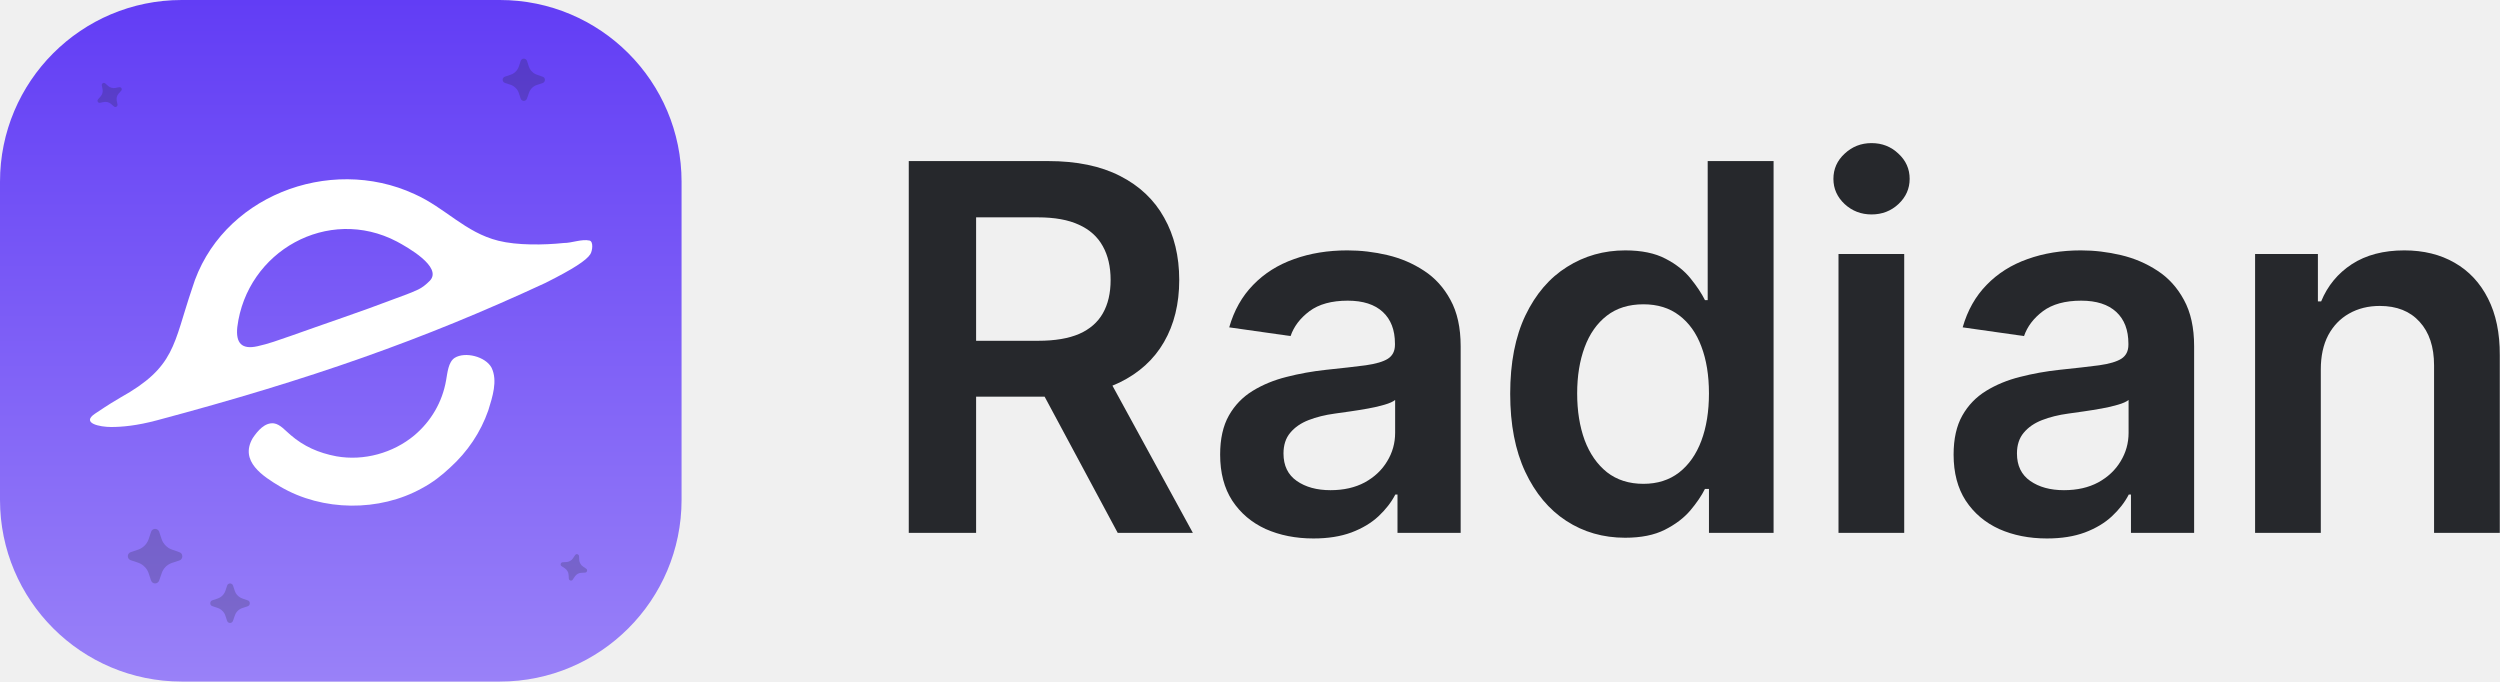
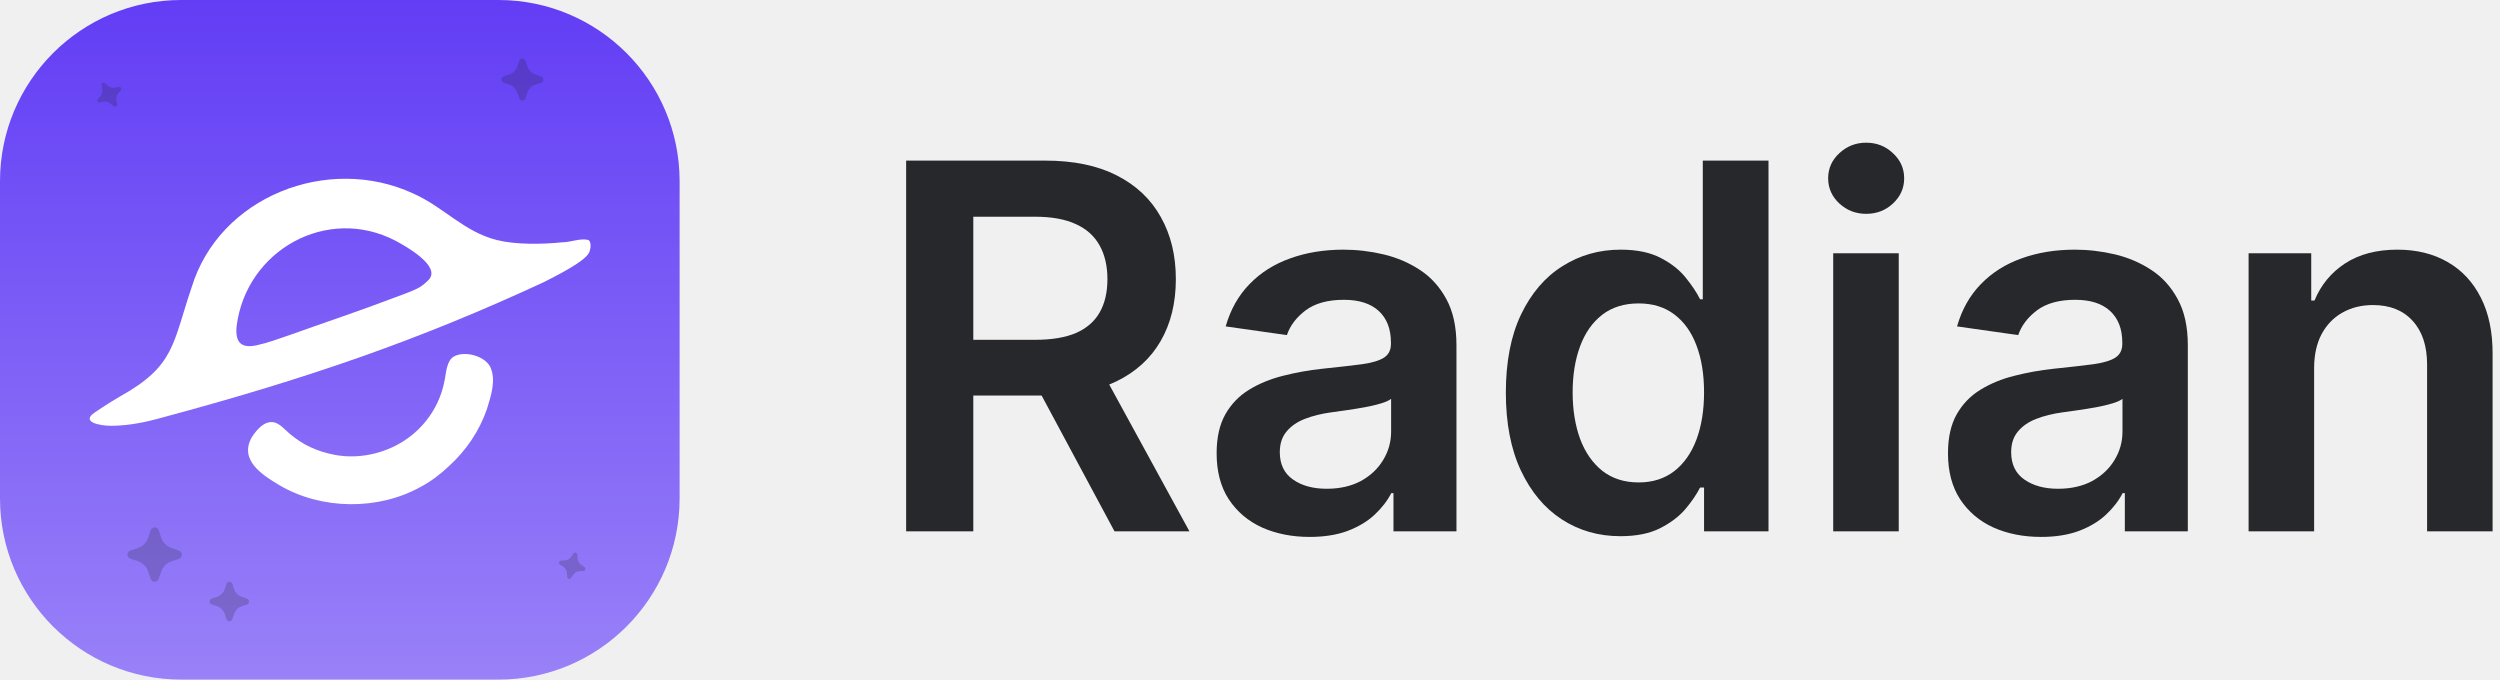
- <svg xmlns="http://www.w3.org/2000/svg" width="1834" height="500" viewBox="0 0 1834 500" fill="none">
-   <path d="M366.667 0H133.333C59.695 0 0 59.695 0 133.333V366.667C0 440.305 59.695 500 133.333 500H366.667C440.305 500 500 440.305 500 366.667V133.333C500 59.695 440.305 0 366.667 0Z" fill="url(#paint0_linear_15015_2799)" />
-   <path d="M360.65 269.85C365.233 279.416 361.2 291.333 358.233 301C352.6 317.2 342.95 331.45 330.3 342.916C324.033 348.833 317.333 354.016 309.65 358.116C278.3 375.616 236.583 375.183 205.65 357.016C192.883 349.433 175.533 338.383 185.383 321.433C189.05 315.966 194.316 309.783 200.95 310.583C205.566 311.216 209.499 316.083 213.199 319.133C222.783 327.366 233.516 332.25 246.8 334.75C266.85 338.316 288.333 332.383 303.916 319.416C316.216 309.05 324.483 295 327.266 278.95C328.266 273.433 328.866 265.6 333.516 262.55C341.2 257.733 356.233 261.583 360.583 269.716L360.633 269.816L360.65 269.85Z" fill="white" />
-   <path d="M432.467 176.466C435.45 177.133 434.683 183.9 433.067 186.483C430.233 190.966 420.6 197.3 400.05 207.583C310.183 249.3 228.017 278.2 115.033 308.366C100.433 312.266 89.583 313.25 81.5 313.25C73.417 313.25 59.233 310.5 69.7 303.466C80.167 296.433 84.9 293.666 88.233 291.716C128.817 269.133 126.883 252.95 140.933 211.566C161.35 144.366 241.45 113.416 304.033 142.35C326.767 152.5 341.15 170.483 365.567 176.6C379.35 180.083 399.117 179.783 413.583 178.266C419.333 178.333 426.75 175.183 432.45 176.466H432.467ZM212.217 246.8C237.217 237.85 266.7 227.966 287.583 219.933C294.033 217.433 300.05 215.566 306.717 212.433C309.65 211.033 312.417 208.9 315.417 205.866C324.75 195.833 298.65 181.216 291.15 177.2C240.65 150.733 181.05 184.25 174.083 239.933C172.85 251.666 177.3 256.583 188.833 254.016C196.833 252.3 205.033 249.283 212.067 246.833L212.2 246.783L212.217 246.8Z" fill="white" />
-   <path d="M133.75 408.183C133.75 408.833 133.55 409.467 133.167 410C132.783 410.533 132.233 410.933 131.617 411.15L126.1 412.967C124.367 413.55 122.8 414.517 121.5 415.817C120.217 417.117 119.233 418.683 118.667 420.417L116.75 425.9C116.533 426.517 116.133 427.05 115.6 427.417C115.2 427.7 114.733 427.9 114.25 427.967C113.767 428.033 113.267 428 112.8 427.85C112.333 427.7 111.917 427.433 111.567 427.083C111.217 426.733 110.967 426.3 110.817 425.833L108.967 420.317C108.367 418.583 107.367 417.017 106.033 415.75C104.75 414.433 103.167 413.417 101.417 412.817L95.9 410.967C95.283 410.767 94.733 410.383 94.35 409.85C93.967 409.317 93.767 408.667 93.767 408.017C93.767 407.367 93.967 406.717 94.35 406.183C94.733 405.633 95.3 405.233 95.933 405.033L101.417 403.183C103.183 402.583 104.783 401.583 106.083 400.25C107.4 398.95 108.417 397.367 109.017 395.617L110.833 390.183C111 389.567 111.383 389.017 111.883 388.633C112.4 388.217 113.033 388 113.7 387.983C114.35 387.983 115 388.15 115.55 388.517C116.1 388.867 116.533 389.4 116.75 390.017L118.6 395.617C119.2 397.367 120.217 398.95 121.533 400.25C122.833 401.583 124.417 402.583 126.167 403.183L131.65 405.117C132.267 405.317 132.8 405.7 133.183 406.233C133.567 406.8 133.75 407.483 133.717 408.167L133.75 408.183Z" fill="#18191B" fill-opacity="0.2" />
-   <path d="M183.25 442.633C183.25 443.1 183.1 443.567 182.817 443.95C182.533 444.333 182.133 444.633 181.683 444.783L177.683 446.1C176.433 446.517 175.283 447.233 174.35 448.167C173.417 449.1 172.717 450.25 172.3 451.5L170.917 455.483C170.75 455.933 170.467 456.317 170.083 456.583C169.8 456.783 169.45 456.933 169.1 456.983C168.75 457.033 168.383 457 168.05 456.9C167.717 456.783 167.4 456.6 167.15 456.35C166.9 456.1 166.717 455.783 166.6 455.45L165.267 451.45C164.833 450.183 164.1 449.05 163.133 448.133C162.2 447.167 161.05 446.45 159.783 446L155.783 444.667C155.333 444.533 154.933 444.233 154.65 443.867C154.367 443.483 154.233 443.017 154.233 442.533C154.233 442.05 154.383 441.6 154.65 441.2C154.933 440.8 155.333 440.517 155.8 440.367L159.783 439.033C161.067 438.6 162.217 437.883 163.167 436.9C164.133 435.967 164.85 434.817 165.3 433.55L166.617 429.617C166.733 429.167 167.017 428.767 167.383 428.483C167.767 428.183 168.217 428.017 168.7 428.017C169.183 428.017 169.65 428.133 170.05 428.4C170.45 428.65 170.767 429.033 170.917 429.483L172.267 433.55C172.7 434.817 173.433 435.967 174.4 436.9C175.333 437.867 176.483 438.6 177.767 439.033L181.75 440.433C182.2 440.567 182.583 440.85 182.85 441.233C183.133 441.65 183.267 442.133 183.233 442.633H183.25Z" fill="#18191B" fill-opacity="0.2" />
-   <path d="M399.75 58.633C399.75 59.133 399.583 59.633 399.3 60.05C399 60.466 398.583 60.766 398.1 60.933L393.817 62.35C392.467 62.8 391.25 63.55 390.25 64.55C389.25 65.55 388.5 66.766 388.05 68.116L386.567 72.366C386.4 72.833 386.083 73.25 385.683 73.55C385.367 73.766 385.017 73.916 384.633 73.983C384.25 74.033 383.867 74.016 383.517 73.883C383.15 73.766 382.833 73.566 382.55 73.283C382.283 73.016 382.083 72.683 381.967 72.316L380.533 68.05C380.067 66.7 379.283 65.483 378.25 64.5C377.25 63.483 376.033 62.7 374.683 62.233L370.4 60.8C369.917 60.65 369.5 60.35 369.2 59.933C368.9 59.516 368.75 59.016 368.75 58.516C368.75 58.016 368.917 57.516 369.2 57.1C369.5 56.683 369.933 56.366 370.433 56.216L374.683 54.783C376.05 54.316 377.3 53.55 378.3 52.516C379.317 51.516 380.1 50.283 380.567 48.933L381.983 44.733C382.117 44.25 382.4 43.833 382.8 43.533C383.2 43.216 383.7 43.033 384.217 43.033C384.733 43.033 385.233 43.166 385.65 43.45C386.083 43.716 386.417 44.133 386.583 44.616L388.017 48.95C388.483 50.3 389.267 51.533 390.3 52.533C391.3 53.566 392.533 54.35 393.9 54.8L398.15 56.3C398.633 56.45 399.05 56.75 399.333 57.166C399.633 57.616 399.767 58.133 399.75 58.666V58.633Z" fill="#18191B" fill-opacity="0.2" />
-   <path d="M430.633 418.917C430.55 419.234 430.367 419.517 430.117 419.717C429.867 419.917 429.55 420.05 429.217 420.067L426.317 420.234C425.4 420.284 424.517 420.55 423.733 421.017C422.95 421.467 422.267 422.1 421.767 422.867L420.133 425.267C419.95 425.534 419.683 425.734 419.383 425.85C419.15 425.934 418.9 425.967 418.667 425.934C418.417 425.9 418.183 425.817 417.983 425.684C417.783 425.55 417.6 425.367 417.483 425.15C417.367 424.934 417.3 424.7 417.283 424.45L417.1 421.55C417.033 420.634 416.75 419.75 416.267 418.967C415.817 418.167 415.183 417.484 414.417 416.95L411.983 415.35C411.717 415.167 411.5 414.917 411.383 414.617C411.267 414.317 411.25 413.967 411.333 413.65C411.417 413.334 411.6 413.05 411.85 412.834C412.117 412.617 412.433 412.5 412.767 412.484L415.65 412.3C416.583 412.25 417.483 411.967 418.283 411.484C419.083 411.034 419.783 410.4 420.3 409.634L421.883 407.25C422.05 406.967 422.3 406.75 422.6 406.634C422.9 406.5 423.25 406.467 423.567 406.567C423.883 406.65 424.167 406.817 424.383 407.067C424.6 407.317 424.75 407.617 424.767 407.95L424.933 410.9C425 411.817 425.283 412.717 425.75 413.517C426.2 414.334 426.833 415.017 427.617 415.534L430.017 417.184C430.283 417.35 430.5 417.617 430.617 417.917C430.733 418.234 430.733 418.6 430.617 418.917H430.633Z" fill="#18191B" fill-opacity="0.2" />
-   <path d="M89.117 64.733C89.284 65.016 89.35 65.35 89.317 65.666C89.284 66 89.15 66.3 88.934 66.55L87 68.716C86.4 69.4 85.95 70.216 85.717 71.1C85.484 71.983 85.45 72.9 85.634 73.8L86.184 76.65C86.25 76.966 86.2 77.3 86.067 77.6C85.967 77.817 85.817 78.016 85.617 78.166C85.417 78.317 85.2 78.433 84.95 78.483C84.717 78.533 84.467 78.533 84.217 78.466C83.984 78.4 83.767 78.283 83.584 78.117L81.4 76.2C80.7 75.6 79.884 75.166 78.984 74.95C78.1 74.7 77.167 74.666 76.25 74.833L73.4 75.416C73.084 75.483 72.75 75.45 72.45 75.317C72.15 75.183 71.9 74.95 71.734 74.666C71.567 74.383 71.5 74.05 71.534 73.733C71.567 73.4 71.7 73.083 71.934 72.85L73.85 70.683C74.467 69.983 74.9 69.15 75.134 68.25C75.384 67.35 75.417 66.416 75.25 65.516L74.684 62.717C74.6 62.4 74.634 62.083 74.75 61.783C74.867 61.483 75.084 61.217 75.384 61.05C75.667 60.883 75.984 60.8 76.317 60.816C76.65 60.816 76.967 60.95 77.217 61.166L79.417 63.133C80.117 63.733 80.95 64.166 81.85 64.4C82.75 64.65 83.684 64.683 84.584 64.516L87.45 63.983C87.767 63.916 88.1 63.95 88.384 64.083C88.7 64.233 88.95 64.483 89.1 64.783L89.117 64.733Z" fill="#18191B" fill-opacity="0.2" />
-   <path d="M1702.54 271.04V390.891H1654.33V186.346H1700.41V221.102H1702.8C1707.51 209.65 1715.01 200.55 1725.31 193.803C1735.7 187.056 1748.53 183.682 1763.79 183.682C1777.91 183.682 1790.21 186.701 1800.68 192.738C1811.25 198.775 1819.41 207.519 1825.19 218.972C1831.04 230.424 1833.93 244.318 1833.84 260.653V390.891H1785.63V268.111C1785.63 254.439 1782.08 243.741 1774.98 236.017C1767.97 228.294 1758.25 224.432 1745.82 224.432C1737.38 224.432 1729.88 226.296 1723.31 230.025C1716.83 233.665 1711.73 238.947 1708 245.872C1704.36 252.796 1702.54 261.186 1702.54 271.04Z" fill="#26282C" />
-   <path d="M1501.61 395.019C1488.65 395.019 1476.97 392.711 1466.59 388.095C1456.29 383.389 1448.12 376.465 1442.08 367.321C1436.14 358.176 1433.16 346.901 1433.16 333.496C1433.16 321.955 1435.29 312.411 1439.55 304.865C1443.81 297.319 1449.63 291.282 1457 286.754C1464.37 282.226 1472.67 278.808 1481.9 276.5C1491.22 274.103 1500.85 272.372 1510.8 271.307C1522.78 270.064 1532.5 268.954 1539.96 267.977C1547.42 266.912 1552.83 265.314 1556.21 263.183C1559.67 260.964 1561.4 257.546 1561.4 252.93V252.131C1561.4 242.099 1558.43 234.33 1552.48 228.826C1546.53 223.322 1537.96 220.57 1526.78 220.57C1514.97 220.57 1505.6 223.144 1498.68 228.294C1491.84 233.443 1487.23 239.524 1484.83 246.537L1439.82 240.145C1443.37 227.716 1449.23 217.329 1457.4 208.984C1465.57 200.55 1475.55 194.247 1487.36 190.074C1499.17 185.813 1512.22 183.682 1526.51 183.682C1536.37 183.682 1546.18 184.836 1555.94 187.145C1565.71 189.453 1574.63 193.27 1582.71 198.597C1590.79 203.835 1597.27 210.982 1602.15 220.037C1607.12 229.093 1609.61 240.412 1609.61 253.995V390.891H1563.27V362.793H1561.67C1558.74 368.475 1554.61 373.801 1549.28 378.773C1544.05 383.656 1537.43 387.606 1529.44 390.625C1521.54 393.555 1512.26 395.019 1501.61 395.019ZM1514.13 359.597C1523.8 359.597 1532.19 357.688 1539.3 353.871C1546.4 349.964 1551.86 344.815 1555.68 338.423C1559.58 332.031 1561.53 325.062 1561.53 317.516V293.412C1560.03 294.655 1557.45 295.809 1553.81 296.875C1550.26 297.94 1546.26 298.872 1541.83 299.671C1537.39 300.47 1532.99 301.181 1528.64 301.802C1524.29 302.423 1520.52 302.956 1517.32 303.4C1510.13 304.377 1503.7 305.975 1498.01 308.194C1492.33 310.414 1487.85 313.521 1484.56 317.516C1481.28 321.422 1479.64 326.482 1479.64 332.697C1479.64 341.575 1482.88 348.278 1489.36 352.805C1495.84 357.333 1504.1 359.597 1514.13 359.597Z" fill="#26282C" />
-   <path d="M1348.72 390.891V186.346H1396.93V390.891H1348.72ZM1372.96 157.315C1365.32 157.315 1358.75 154.785 1353.25 149.725C1347.74 144.576 1344.99 138.406 1344.99 131.214C1344.99 123.935 1347.74 117.765 1353.25 112.704C1358.75 107.555 1365.32 104.98 1372.96 104.98C1380.68 104.98 1387.25 107.555 1392.67 112.704C1398.17 117.765 1400.92 123.935 1400.92 131.214C1400.92 138.406 1398.17 144.576 1392.67 149.725C1387.25 154.785 1380.68 157.315 1372.96 157.315Z" fill="#26282C" />
-   <path d="M1192.17 394.487C1176.1 394.487 1161.72 390.359 1149.02 382.102C1136.33 373.846 1126.3 361.861 1118.93 346.147C1111.56 330.433 1107.88 311.346 1107.88 288.885C1107.88 266.158 1111.6 246.982 1119.06 231.357C1126.61 215.643 1136.77 203.791 1149.56 195.801C1162.34 187.722 1176.59 183.683 1192.3 183.683C1204.29 183.683 1214.14 185.724 1221.87 189.808C1229.59 193.803 1235.72 198.642 1240.24 204.324C1244.77 209.917 1248.28 215.199 1250.76 220.17H1252.76V118.164H1301.1V390.891H1253.69V358.665H1250.76C1248.28 363.636 1244.68 368.919 1239.98 374.512C1235.27 380.016 1229.06 384.721 1221.33 388.627C1213.61 392.534 1203.89 394.487 1192.17 394.487ZM1205.62 354.936C1215.83 354.936 1224.53 352.184 1231.72 346.68C1238.91 341.087 1244.37 333.319 1248.1 323.375C1251.83 313.432 1253.69 301.847 1253.69 288.619C1253.69 275.391 1251.83 263.894 1248.1 254.128C1244.46 244.363 1239.05 236.772 1231.85 231.357C1224.75 225.941 1216.01 223.233 1205.62 223.233C1194.88 223.233 1185.91 226.03 1178.72 231.623C1171.53 237.216 1166.11 244.94 1162.47 254.794C1158.83 264.648 1157.01 275.923 1157.01 288.619C1157.01 301.403 1158.83 312.811 1162.47 322.843C1166.2 332.786 1171.66 340.643 1178.85 346.413C1186.13 352.095 1195.06 354.936 1205.62 354.936Z" fill="#26282C" />
-   <path d="M963.543 395.019C950.581 395.019 938.907 392.711 928.52 388.095C918.222 383.389 910.054 376.465 904.017 367.321C898.069 358.176 895.095 346.901 895.095 333.496C895.095 321.955 897.225 312.411 901.487 304.865C905.748 297.319 911.563 291.282 918.932 286.754C926.3 282.226 934.601 278.808 943.834 276.5C953.156 274.103 962.788 272.372 972.731 271.307C984.717 270.064 994.438 268.954 1001.9 267.977C1009.35 266.912 1014.77 265.314 1018.14 263.183C1021.6 260.964 1023.34 257.546 1023.34 252.93V252.131C1023.34 242.099 1020.36 234.33 1014.41 228.826C1008.46 223.322 999.898 220.57 988.712 220.57C976.904 220.57 967.538 223.144 960.613 228.294C953.777 233.443 949.161 239.524 946.764 246.537L901.753 240.145C905.304 227.716 911.164 217.329 919.331 208.984C927.499 200.55 937.486 194.247 949.294 190.074C961.101 185.813 974.152 183.682 988.445 183.682C998.3 183.682 1008.11 184.836 1017.88 187.145C1027.64 189.453 1036.56 193.27 1044.64 198.597C1052.72 203.835 1059.2 210.982 1064.08 220.037C1069.06 229.093 1071.54 240.412 1071.54 253.995V390.891H1025.2V362.793H1023.6C1020.67 368.475 1016.54 373.801 1011.22 378.773C1005.98 383.656 999.365 387.606 991.375 390.625C983.474 393.555 974.196 395.019 963.543 395.019ZM976.061 359.597C985.737 359.597 994.127 357.688 1001.23 353.871C1008.33 349.964 1013.79 344.815 1017.61 338.423C1021.52 332.031 1023.47 325.062 1023.47 317.516V293.412C1021.96 294.655 1019.38 295.809 1015.74 296.875C1012.19 297.94 1008.2 298.872 1003.76 299.671C999.321 300.47 994.926 301.181 990.576 301.802C986.226 302.423 982.453 302.956 979.257 303.4C972.066 304.377 965.629 305.975 959.947 308.194C954.266 310.414 949.782 313.521 946.497 317.516C943.213 321.422 941.57 326.482 941.57 332.697C941.57 341.575 944.811 348.278 951.291 352.805C957.772 357.333 966.029 359.597 976.061 359.597Z" fill="#26282C" />
-   <path d="M666.667 390.891V118.164H768.94C789.891 118.164 807.47 121.804 821.674 129.084C835.967 136.364 846.754 146.573 854.034 159.712C861.402 172.763 865.087 187.988 865.087 205.389C865.087 222.878 861.358 238.059 853.901 250.932C846.532 263.716 835.657 273.615 821.275 280.629C806.893 287.553 789.226 291.016 768.274 291.016H695.431V250H761.616C773.867 250 783.899 248.313 791.711 244.94C799.524 241.477 805.294 236.461 809.023 229.892C812.841 223.233 814.749 215.066 814.749 205.389C814.749 195.712 812.841 187.456 809.023 180.62C805.206 173.695 799.391 168.457 791.578 164.906C783.766 161.266 773.689 159.446 761.349 159.446H716.072V390.891H666.667ZM807.558 267.312L875.074 390.891H819.943L753.625 267.312H807.558Z" fill="#26282C" />
+ <svg xmlns="http://www.w3.org/2000/svg" width="103" height="28" viewBox="0 0 103 28" fill="none">
+   <path d="M20.533 0H7.467C3.343 0 0 3.343 0 7.467V20.533C0 24.657 3.343 28 7.467 28H20.533C24.657 28 28 24.657 28 20.533V7.467C28 3.343 24.657 0 20.533 0Z" fill="url(#paint0_linear_19235_8729)" />
+   <path d="M20.196 15.112C20.453 15.647 20.227 16.315 20.061 16.856C19.746 17.763 19.205 18.561 18.497 19.203C18.146 19.535 17.771 19.825 17.34 20.055C15.585 21.035 13.249 21.01 11.516 19.993C10.802 19.568 9.83 18.95 10.382 18C10.587 17.694 10.882 17.348 11.253 17.393C11.512 17.428 11.732 17.701 11.939 17.872C12.476 18.332 13.077 18.606 13.821 18.746C14.944 18.946 16.147 18.613 17.019 17.887C17.708 17.307 18.171 16.52 18.327 15.621C18.383 15.312 18.416 14.874 18.677 14.703C19.107 14.433 19.949 14.649 20.193 15.104L20.195 15.11L20.196 15.112Z" fill="white" />
+   <path d="M24.218 9.882C24.385 9.919 24.342 10.298 24.252 10.443C24.093 10.694 23.554 11.049 22.403 11.625C17.37 13.961 12.769 15.579 6.442 17.268C5.624 17.487 5.017 17.542 4.564 17.542C4.111 17.542 3.317 17.388 3.903 16.994C4.489 16.6 4.754 16.445 4.941 16.336C7.214 15.071 7.105 14.165 7.892 11.848C9.036 8.085 13.521 6.351 17.026 7.972C18.299 8.54 19.104 9.547 20.472 9.89C21.244 10.085 22.351 10.068 23.161 9.983C23.483 9.987 23.898 9.81 24.217 9.882H24.218ZM11.884 13.821C13.284 13.32 14.935 12.766 16.105 12.316C16.466 12.176 16.803 12.072 17.176 11.896C17.34 11.818 17.495 11.698 17.663 11.528C18.186 10.967 16.724 10.148 16.304 9.923C13.476 8.441 10.139 10.318 9.749 13.436C9.68 14.093 9.929 14.369 10.575 14.225C11.023 14.129 11.482 13.96 11.876 13.823L11.883 13.82L11.884 13.821Z" fill="white" />
+   <path d="M7.49 22.858C7.49 22.895 7.479 22.93 7.457 22.96C7.436 22.99 7.405 23.012 7.371 23.024L7.062 23.126C6.965 23.159 6.877 23.213 6.804 23.286C6.732 23.358 6.677 23.446 6.645 23.543L6.538 23.85C6.526 23.885 6.503 23.915 6.474 23.935C6.451 23.951 6.425 23.962 6.398 23.966C6.371 23.97 6.343 23.968 6.317 23.96C6.291 23.951 6.267 23.936 6.248 23.917C6.228 23.897 6.214 23.873 6.206 23.847L6.102 23.538C6.069 23.441 6.013 23.353 5.938 23.282C5.866 23.208 5.777 23.151 5.679 23.118L5.37 23.014C5.336 23.003 5.305 22.982 5.284 22.952C5.262 22.922 5.251 22.885 5.251 22.849C5.251 22.812 5.262 22.776 5.284 22.746C5.305 22.715 5.337 22.693 5.372 22.682L5.679 22.578C5.778 22.545 5.868 22.489 5.941 22.414C6.014 22.341 6.071 22.253 6.105 22.154L6.207 21.85C6.216 21.816 6.237 21.785 6.265 21.764C6.294 21.74 6.33 21.728 6.367 21.727C6.404 21.727 6.44 21.736 6.471 21.757C6.502 21.776 6.526 21.806 6.538 21.841L6.642 22.154C6.675 22.253 6.732 22.341 6.806 22.414C6.879 22.489 6.967 22.545 7.065 22.578L7.372 22.686C7.407 22.698 7.437 22.719 7.458 22.749C7.48 22.781 7.49 22.819 7.488 22.857L7.49 22.858Z" fill="#18191B" fill-opacity="0.2" />
+   <path d="M10.262 24.788C10.262 24.814 10.254 24.84 10.238 24.861C10.222 24.883 10.2 24.899 10.174 24.908L9.95 24.982C9.88 25.005 9.816 25.045 9.764 25.097C9.711 25.15 9.672 25.214 9.649 25.284L9.571 25.507C9.562 25.532 9.546 25.554 9.525 25.569C9.509 25.58 9.489 25.588 9.47 25.591C9.45 25.594 9.429 25.592 9.411 25.586C9.392 25.58 9.374 25.57 9.36 25.556C9.346 25.542 9.336 25.524 9.33 25.505L9.255 25.281C9.231 25.21 9.19 25.147 9.135 25.096C9.083 25.041 9.019 25.001 8.948 24.976L8.724 24.901C8.699 24.894 8.676 24.877 8.66 24.857C8.645 24.835 8.637 24.809 8.637 24.782C8.637 24.755 8.645 24.73 8.66 24.707C8.676 24.685 8.699 24.669 8.725 24.66L8.948 24.586C9.02 24.562 9.084 24.521 9.137 24.466C9.191 24.414 9.232 24.35 9.257 24.279L9.331 24.058C9.337 24.033 9.353 24.011 9.373 23.995C9.395 23.978 9.42 23.969 9.447 23.969C9.474 23.969 9.5 23.976 9.523 23.99C9.545 24.004 9.563 24.026 9.571 24.051L9.647 24.279C9.671 24.35 9.712 24.414 9.766 24.466C9.819 24.52 9.883 24.562 9.955 24.586L10.178 24.664C10.203 24.672 10.225 24.688 10.24 24.709C10.255 24.732 10.263 24.759 10.261 24.788H10.262Z" fill="#18191B" fill-opacity="0.2" />
+   <path d="M22.386 3.283C22.386 3.311 22.377 3.339 22.361 3.363C22.344 3.386 22.321 3.403 22.294 3.412L22.054 3.492C21.978 3.517 21.91 3.559 21.854 3.615C21.798 3.671 21.756 3.739 21.731 3.815L21.648 4.053C21.638 4.079 21.621 4.102 21.598 4.119C21.581 4.131 21.561 4.139 21.54 4.143C21.518 4.146 21.497 4.145 21.477 4.137C21.456 4.131 21.439 4.12 21.423 4.104C21.408 4.089 21.397 4.07 21.39 4.05L21.31 3.811C21.284 3.735 21.24 3.667 21.182 3.612C21.126 3.555 21.058 3.511 20.982 3.485L20.742 3.405C20.715 3.396 20.692 3.38 20.675 3.356C20.658 3.333 20.65 3.305 20.65 3.277C20.65 3.249 20.659 3.221 20.675 3.198C20.692 3.174 20.716 3.157 20.744 3.148L20.982 3.068C21.059 3.042 21.129 2.999 21.185 2.941C21.242 2.885 21.286 2.816 21.312 2.74L21.391 2.505C21.398 2.478 21.414 2.455 21.437 2.438C21.459 2.42 21.487 2.41 21.516 2.41C21.545 2.41 21.573 2.417 21.596 2.433C21.621 2.448 21.639 2.471 21.649 2.499L21.729 2.741C21.755 2.817 21.799 2.886 21.857 2.942C21.913 3 21.982 3.044 22.058 3.069L22.296 3.153C22.323 3.161 22.347 3.178 22.363 3.201C22.38 3.227 22.387 3.255 22.386 3.285V3.283Z" fill="#18191B" fill-opacity="0.2" />
+   <path d="M24.116 23.459C24.111 23.477 24.101 23.493 24.087 23.504C24.073 23.515 24.055 23.523 24.036 23.524L23.874 23.533C23.822 23.536 23.773 23.551 23.729 23.577C23.685 23.602 23.647 23.638 23.619 23.681L23.527 23.815C23.517 23.83 23.502 23.841 23.485 23.848C23.472 23.852 23.458 23.854 23.445 23.852C23.431 23.85 23.418 23.846 23.407 23.838C23.396 23.831 23.386 23.821 23.379 23.808C23.372 23.796 23.369 23.783 23.368 23.769L23.358 23.607C23.354 23.555 23.338 23.506 23.311 23.462C23.286 23.417 23.25 23.379 23.207 23.349L23.071 23.26C23.056 23.249 23.044 23.235 23.038 23.219C23.031 23.202 23.03 23.182 23.035 23.164C23.039 23.147 23.05 23.131 23.064 23.119C23.078 23.107 23.096 23.1 23.115 23.099L23.276 23.089C23.329 23.086 23.379 23.07 23.424 23.043C23.469 23.018 23.508 22.982 23.537 22.939L23.625 22.806C23.635 22.79 23.649 22.778 23.666 22.771C23.682 22.764 23.702 22.762 23.72 22.768C23.738 22.772 23.753 22.782 23.765 22.796C23.778 22.81 23.786 22.827 23.787 22.845L23.796 23.01C23.8 23.062 23.816 23.112 23.842 23.157C23.867 23.203 23.903 23.241 23.947 23.27L24.081 23.362C24.096 23.372 24.108 23.387 24.114 23.403C24.121 23.421 24.121 23.442 24.114 23.459H24.116Z" fill="#18191B" fill-opacity="0.2" />
+   <path d="M4.991 3.625C5 3.641 5.004 3.66 5.002 3.677C5 3.696 4.992 3.713 4.98 3.727L4.872 3.848C4.838 3.886 4.813 3.932 4.8 3.982C4.787 4.031 4.785 4.082 4.795 4.133L4.826 4.292C4.83 4.31 4.827 4.329 4.82 4.346C4.814 4.358 4.806 4.369 4.795 4.377C4.783 4.386 4.771 4.392 4.757 4.395C4.744 4.398 4.73 4.398 4.716 4.394C4.703 4.39 4.691 4.384 4.681 4.375L4.558 4.267C4.519 4.234 4.473 4.209 4.423 4.197C4.374 4.183 4.321 4.181 4.27 4.191L4.11 4.223C4.093 4.227 4.074 4.225 4.057 4.218C4.04 4.21 4.026 4.197 4.017 4.181C4.008 4.165 4.004 4.147 4.006 4.129C4.008 4.11 4.015 4.093 4.028 4.08L4.136 3.958C4.17 3.919 4.194 3.872 4.207 3.822C4.221 3.772 4.223 3.719 4.214 3.669L4.182 3.512C4.178 3.494 4.179 3.477 4.186 3.46C4.193 3.443 4.205 3.428 4.221 3.419C4.237 3.409 4.255 3.405 4.274 3.406C4.292 3.406 4.31 3.413 4.324 3.425L4.447 3.535C4.487 3.569 4.533 3.593 4.584 3.606C4.634 3.62 4.686 3.622 4.737 3.613L4.897 3.583C4.915 3.579 4.934 3.581 4.949 3.589C4.967 3.597 4.981 3.611 4.99 3.628L4.991 3.625Z" fill="#18191B" fill-opacity="0.2" />
+   <path d="M95.342 15.178V21.89H92.642V10.435H95.223V12.382H95.357C95.621 11.74 96.041 11.231 96.617 10.853C97.199 10.475 97.917 10.286 98.772 10.286C99.563 10.286 100.252 10.455 100.838 10.793C101.43 11.131 101.887 11.621 102.21 12.262C102.538 12.904 102.7 13.682 102.695 14.597V21.89H99.996V15.014C99.996 14.249 99.797 13.649 99.399 13.217C99.006 12.784 98.462 12.568 97.766 12.568C97.293 12.568 96.873 12.673 96.505 12.881C96.142 13.085 95.857 13.381 95.648 13.769C95.444 14.157 95.342 14.626 95.342 15.178Z" fill="#26282C" />
+   <path d="M84.09 22.121C83.364 22.121 82.71 21.992 82.129 21.733C81.552 21.47 81.095 21.082 80.757 20.57C80.424 20.058 80.257 19.427 80.257 18.676C80.257 18.029 80.376 17.495 80.615 17.072C80.854 16.65 81.179 16.312 81.592 16.058C82.004 15.805 82.469 15.613 82.986 15.484C83.508 15.35 84.048 15.253 84.605 15.193C85.276 15.124 85.82 15.061 86.238 15.007C86.656 14.947 86.959 14.858 87.148 14.738C87.341 14.614 87.439 14.423 87.439 14.164V14.119C87.439 13.557 87.272 13.123 86.939 12.814C86.606 12.506 86.126 12.352 85.5 12.352C84.838 12.352 84.314 12.496 83.926 12.784C83.543 13.073 83.285 13.413 83.15 13.806L80.63 13.448C80.829 12.752 81.157 12.171 81.614 11.703C82.072 11.231 82.631 10.878 83.292 10.644C83.953 10.405 84.684 10.286 85.485 10.286C86.037 10.286 86.586 10.351 87.133 10.48C87.68 10.609 88.179 10.823 88.632 11.121C89.084 11.415 89.447 11.815 89.72 12.322C89.999 12.829 90.138 13.463 90.138 14.224V21.89H87.543V20.316H87.453C87.289 20.635 87.058 20.933 86.76 21.211C86.466 21.485 86.096 21.706 85.649 21.875C85.206 22.039 84.687 22.121 84.09 22.121ZM84.791 20.137C85.333 20.137 85.803 20.03 86.201 19.817C86.598 19.598 86.904 19.31 87.118 18.952C87.337 18.594 87.446 18.203 87.446 17.781V16.431C87.361 16.501 87.217 16.565 87.013 16.625C86.814 16.685 86.591 16.737 86.342 16.782C86.094 16.826 85.848 16.866 85.604 16.901C85.36 16.936 85.149 16.966 84.97 16.99C84.567 17.045 84.207 17.135 83.889 17.259C83.571 17.383 83.32 17.557 83.136 17.781C82.952 18 82.86 18.283 82.86 18.631C82.86 19.128 83.041 19.504 83.404 19.757C83.767 20.011 84.229 20.137 84.791 20.137Z" fill="#26282C" />
+   <path d="M75.528 21.89V10.435H78.228V21.89H75.528ZM76.886 8.81C76.458 8.81 76.09 8.668 75.782 8.385C75.474 8.096 75.32 7.751 75.32 7.348C75.32 6.94 75.474 6.595 75.782 6.311C76.09 6.023 76.458 5.879 76.886 5.879C77.318 5.879 77.686 6.023 77.989 6.311C78.297 6.595 78.452 6.94 78.452 7.348C78.452 7.751 78.297 8.096 77.989 8.385C77.686 8.668 77.318 8.81 76.886 8.81Z" fill="#26282C" />
+   <path d="M66.761 22.091C65.862 22.091 65.056 21.86 64.345 21.398C63.634 20.935 63.073 20.264 62.66 19.384C62.247 18.504 62.041 17.435 62.041 16.178C62.041 14.905 62.25 13.831 62.667 12.956C63.09 12.076 63.659 11.412 64.375 10.965C65.091 10.512 65.889 10.286 66.769 10.286C67.44 10.286 67.992 10.401 68.424 10.629C68.857 10.853 69.2 11.124 69.454 11.442C69.707 11.755 69.904 12.051 70.043 12.329H70.155V6.617H72.862V21.89H70.207V20.085H70.043C69.904 20.364 69.702 20.659 69.439 20.973C69.175 21.281 68.827 21.544 68.395 21.763C67.962 21.982 67.418 22.091 66.761 22.091ZM67.515 19.876C68.087 19.876 68.574 19.722 68.976 19.414C69.379 19.101 69.685 18.666 69.894 18.109C70.102 17.552 70.207 16.903 70.207 16.163C70.207 15.422 70.102 14.778 69.894 14.231C69.69 13.684 69.386 13.259 68.984 12.956C68.586 12.653 68.096 12.501 67.515 12.501C66.913 12.501 66.411 12.658 66.008 12.971C65.606 13.284 65.302 13.717 65.099 14.268C64.895 14.82 64.793 15.452 64.793 16.163C64.793 16.879 64.895 17.517 65.099 18.079C65.307 18.636 65.613 19.076 66.016 19.399C66.424 19.717 66.923 19.876 67.515 19.876Z" fill="#26282C" />
+   <path d="M53.958 22.121C53.233 22.121 52.579 21.992 51.997 21.733C51.42 21.47 50.963 21.082 50.625 20.57C50.292 20.058 50.125 19.427 50.125 18.676C50.125 18.029 50.245 17.495 50.483 17.072C50.722 16.65 51.047 16.312 51.46 16.058C51.873 15.805 52.338 15.613 52.855 15.484C53.377 15.35 53.916 15.253 54.473 15.193C55.144 15.124 55.688 15.061 56.106 15.007C56.524 14.947 56.827 14.858 57.016 14.738C57.21 14.614 57.307 14.423 57.307 14.164V14.119C57.307 13.557 57.14 13.123 56.807 12.814C56.474 12.506 55.994 12.352 55.368 12.352C54.707 12.352 54.182 12.496 53.794 12.784C53.411 13.073 53.153 13.413 53.019 13.806L50.498 13.448C50.697 12.752 51.025 12.171 51.483 11.703C51.94 11.231 52.499 10.878 53.16 10.644C53.822 10.405 54.553 10.286 55.353 10.286C55.905 10.286 56.454 10.351 57.001 10.48C57.548 10.609 58.047 10.823 58.5 11.121C58.952 11.415 59.315 11.815 59.589 12.322C59.867 12.829 60.006 13.463 60.006 14.224V21.89H57.411V20.316H57.322C57.158 20.635 56.926 20.933 56.628 21.211C56.335 21.485 55.964 21.706 55.517 21.875C55.075 22.039 54.555 22.121 53.958 22.121ZM54.659 20.137C55.201 20.137 55.671 20.03 56.069 19.817C56.467 19.598 56.772 19.31 56.986 18.952C57.205 18.594 57.314 18.203 57.314 17.781V16.431C57.23 16.501 57.086 16.565 56.882 16.625C56.683 16.685 56.459 16.737 56.211 16.782C55.962 16.826 55.716 16.866 55.472 16.901C55.229 16.936 55.017 16.966 54.838 16.99C54.436 17.045 54.075 17.135 53.757 17.259C53.439 17.383 53.188 17.557 53.004 17.781C52.82 18 52.728 18.283 52.728 18.631C52.728 19.128 52.909 19.504 53.272 19.757C53.635 20.011 54.098 20.137 54.659 20.137Z" fill="#26282C" />
+   <path d="M37.333 21.89V6.617H43.061C44.234 6.617 45.218 6.821 46.014 7.229C46.814 7.636 47.418 8.208 47.826 8.944C48.239 9.675 48.445 10.527 48.445 11.502C48.445 12.481 48.236 13.331 47.818 14.052C47.406 14.768 46.797 15.322 45.991 15.715C45.186 16.103 44.197 16.297 43.023 16.297H38.944V14H42.651C43.337 14 43.898 13.905 44.336 13.717C44.773 13.523 45.096 13.242 45.305 12.874C45.519 12.501 45.626 12.044 45.626 11.502C45.626 10.96 45.519 10.498 45.305 10.115C45.092 9.727 44.766 9.434 44.328 9.235C43.891 9.031 43.327 8.929 42.636 8.929H40.1V21.89H37.333ZM45.223 14.97L49.004 21.89H45.917L42.203 14.97H45.223Z" fill="#26282C" />
  <defs>
-     <linearGradient id="paint0_linear_15015_2799" x1="250" y1="0" x2="250" y2="500" gradientUnits="userSpaceOnUse">
+     <linearGradient id="paint0_linear_19235_8729" x1="14" y1="0" x2="14" y2="28" gradientUnits="userSpaceOnUse">
      <stop stop-color="#623DF5" />
      <stop offset="1" stop-color="#9981F8" />
    </linearGradient>
  </defs>
</svg>
